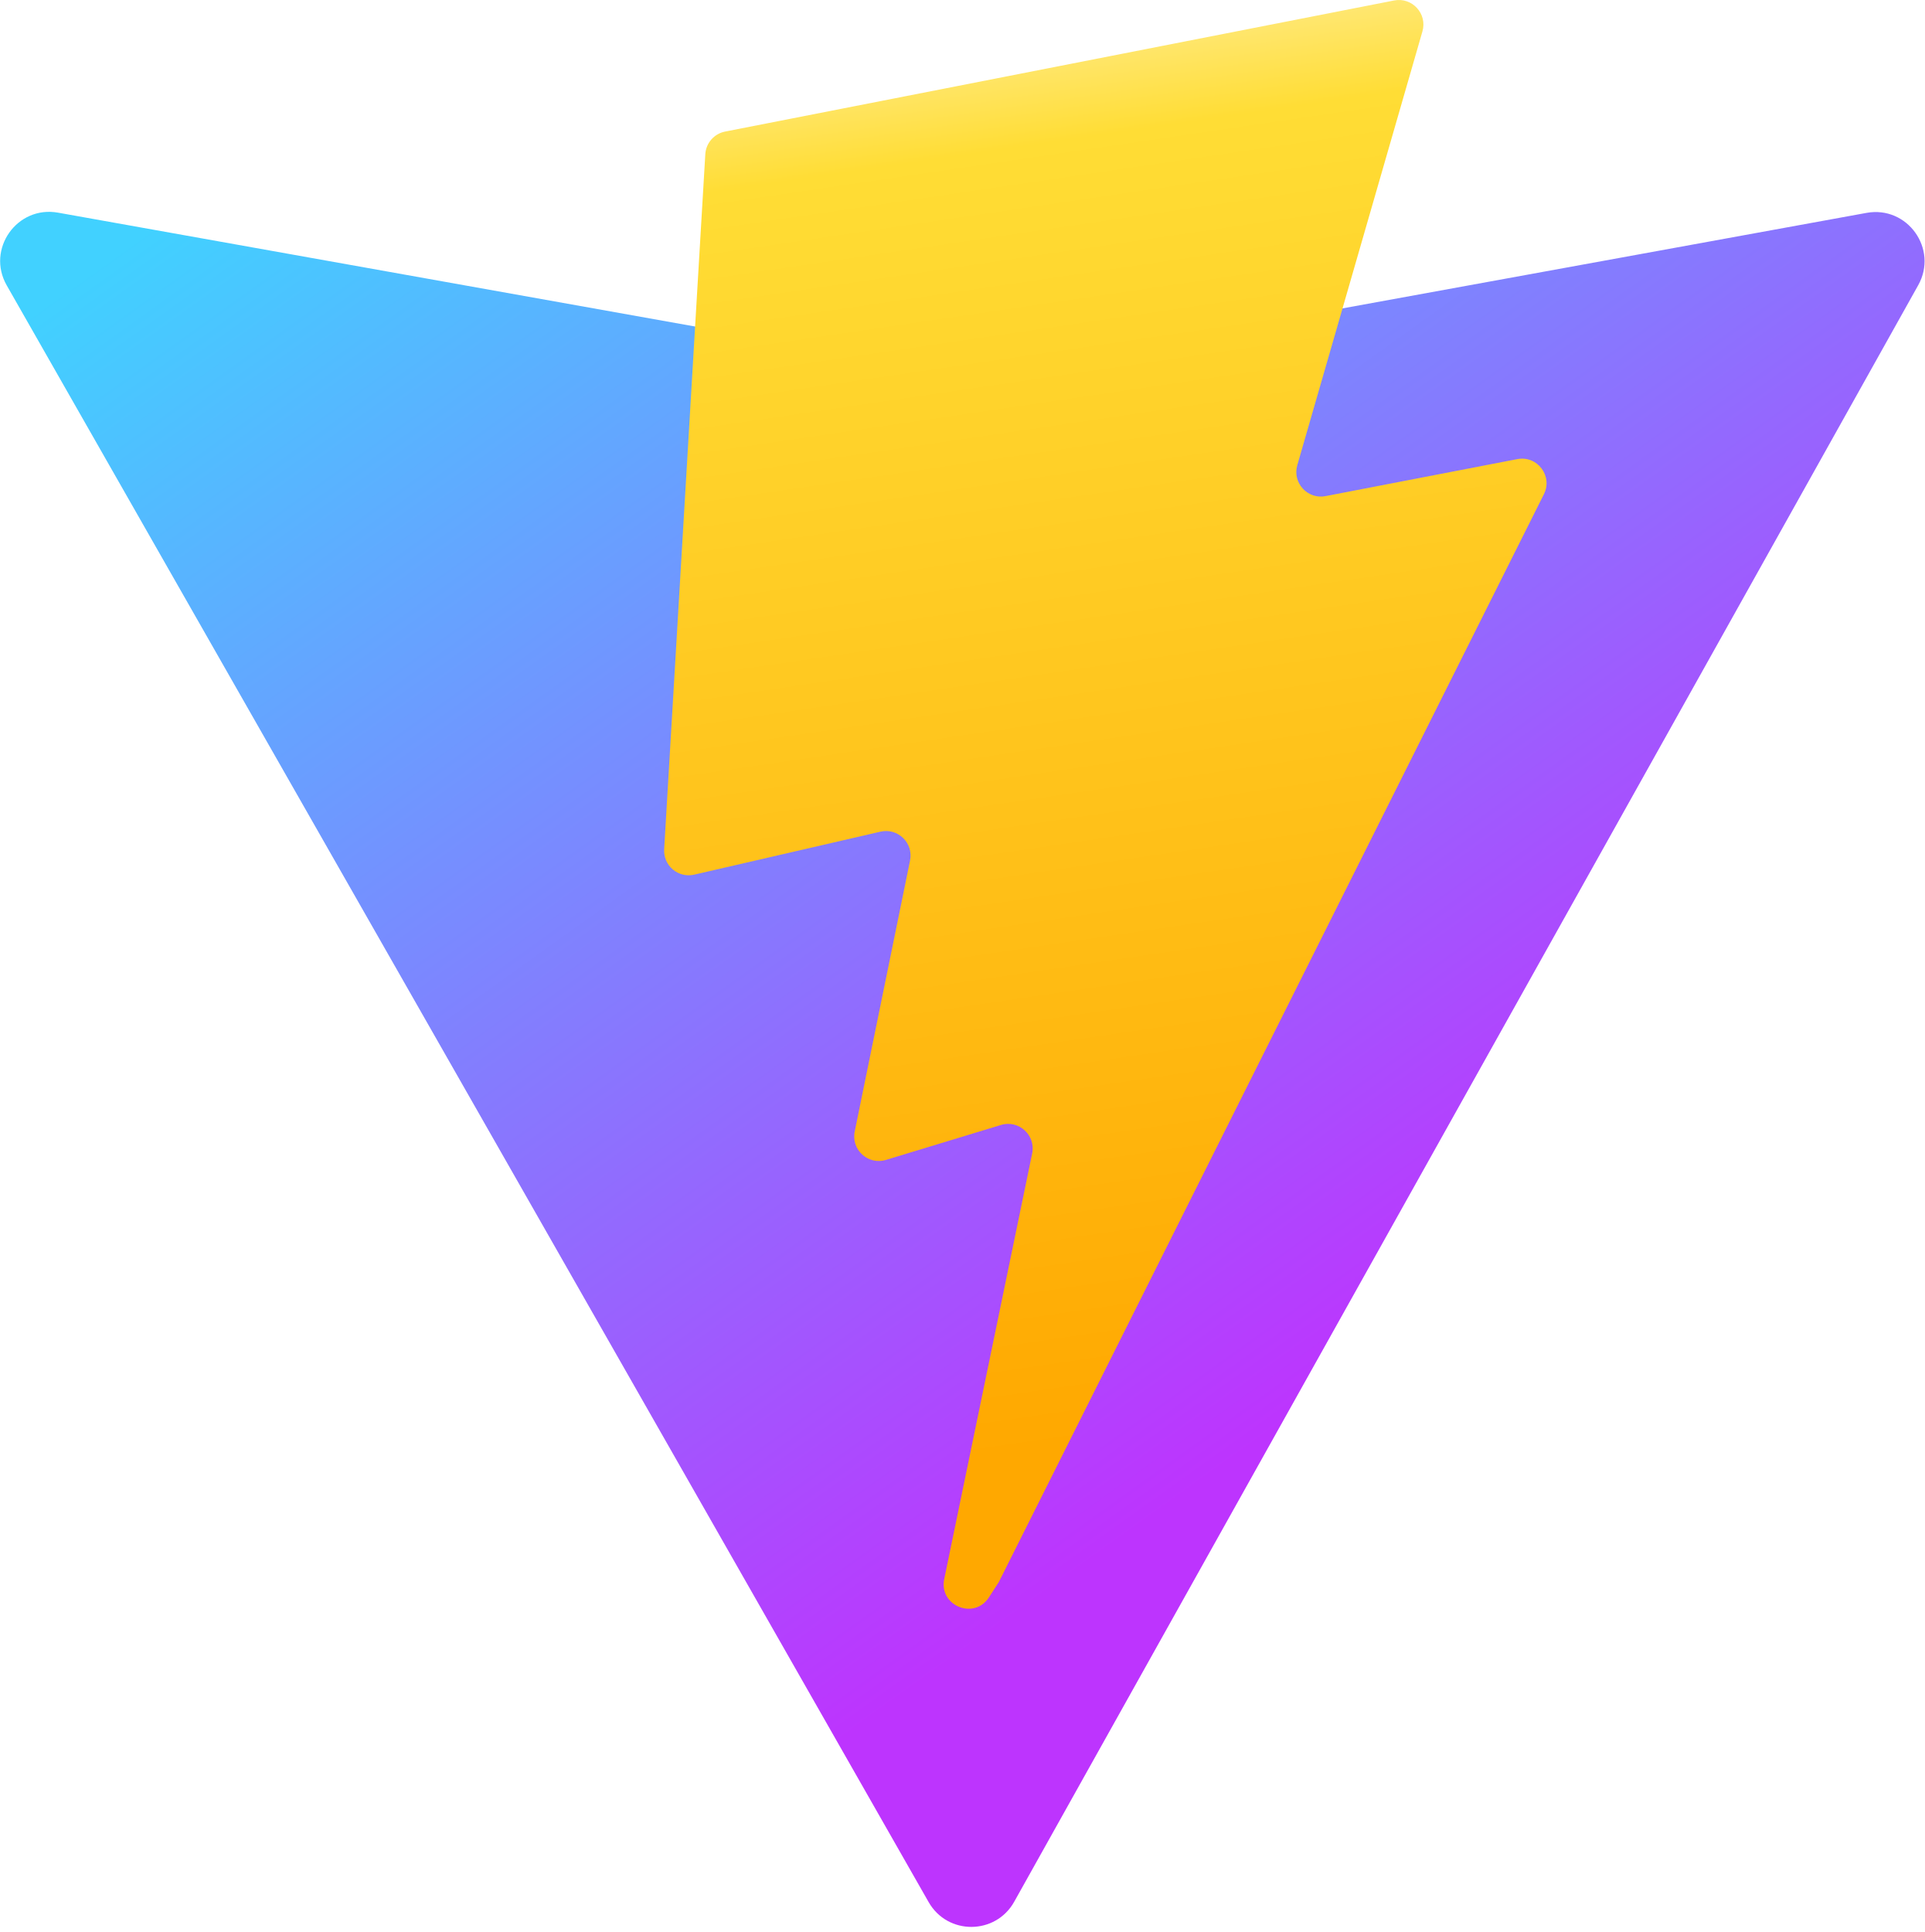
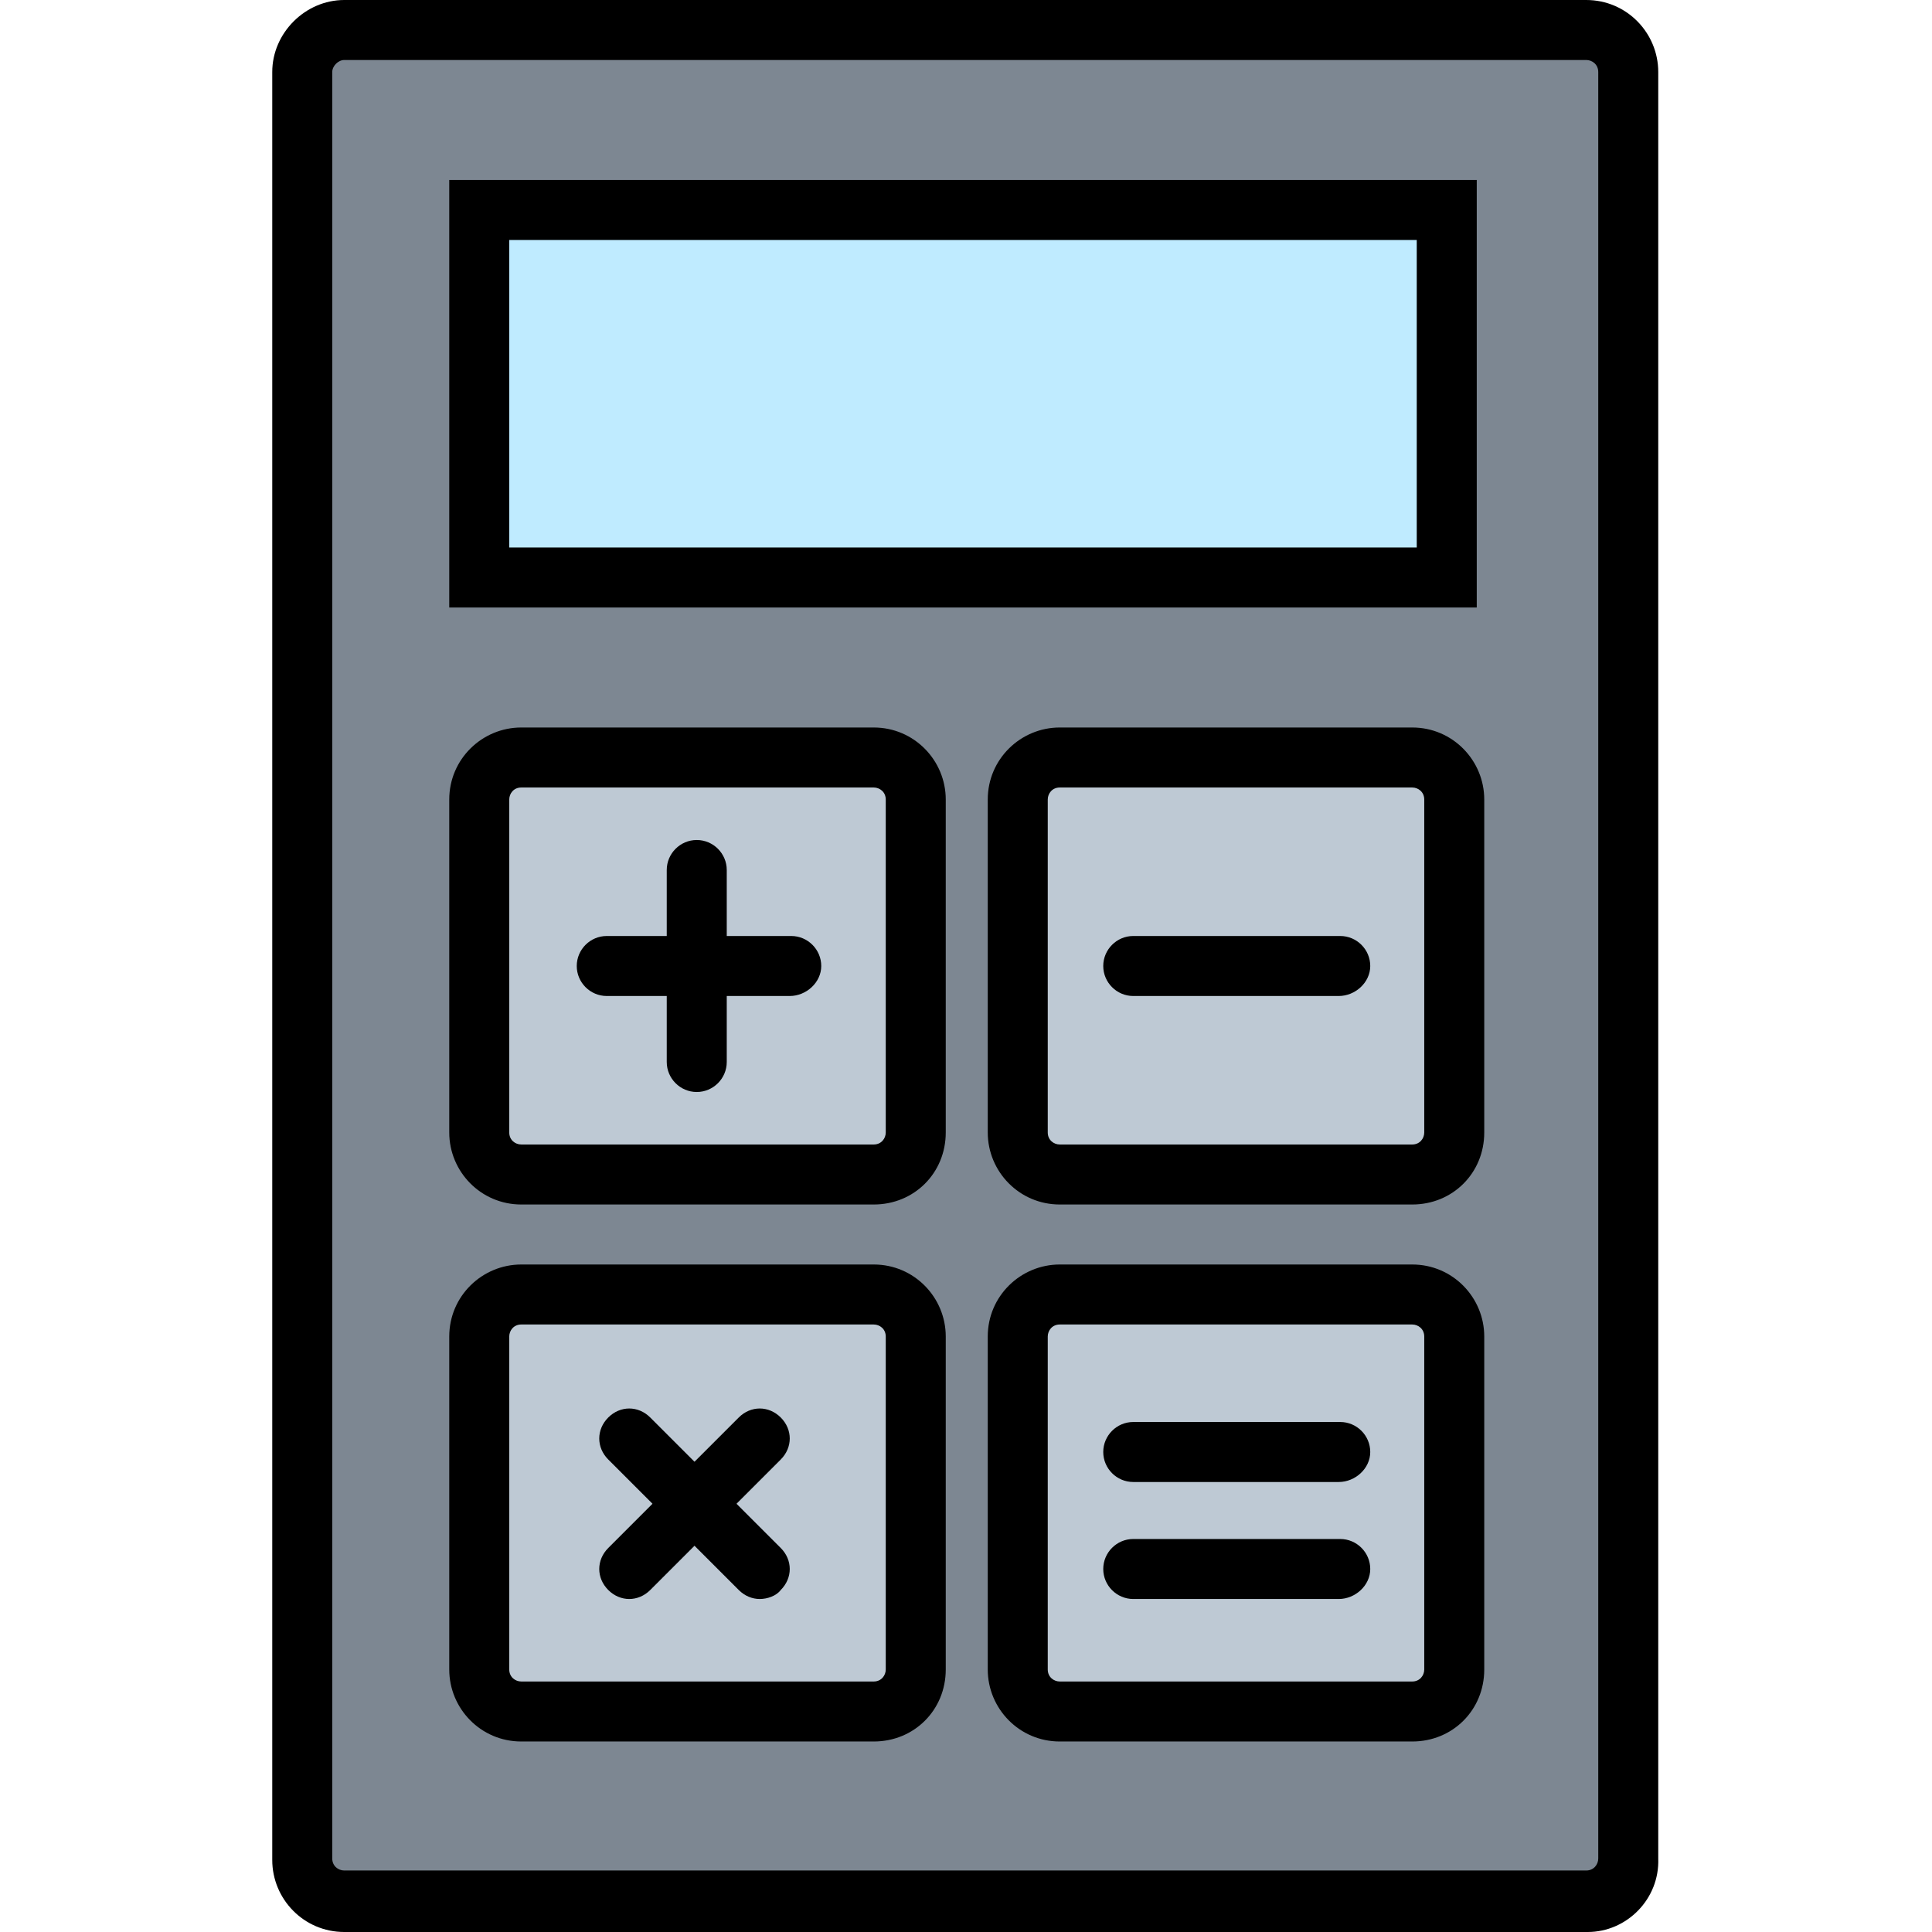
- <svg xmlns="http://www.w3.org/2000/svg" aria-hidden="true" role="img" class="iconify iconify--logos" width="31.88" height="32" preserveAspectRatio="xMidYMid meet" viewBox="0 0 256 257">
-   <defs>
-     <linearGradient id="IconifyId1813088fe1fbc01fb466" x1="-.828%" x2="57.636%" y1="7.652%" y2="78.411%">
-       <stop offset="0%" stop-color="#41D1FF" />
-       <stop offset="100%" stop-color="#BD34FE" />
-     </linearGradient>
-     <linearGradient id="IconifyId1813088fe1fbc01fb467" x1="43.376%" x2="50.316%" y1="2.242%" y2="89.03%">
-       <stop offset="0%" stop-color="#FFEA83" />
-       <stop offset="8.333%" stop-color="#FFDD35" />
-       <stop offset="100%" stop-color="#FFA800" />
-     </linearGradient>
-   </defs>
-   <path fill="url(#IconifyId1813088fe1fbc01fb466)" d="M255.153 37.938L134.897 252.976c-2.483 4.44-8.862 4.466-11.382.048L.875 37.958c-2.746-4.814 1.371-10.646 6.827-9.67l120.385 21.517a6.537 6.537 0 0 0 2.322-.004l117.867-21.483c5.438-.991 9.574 4.796 6.877 9.62Z" />
-   <path fill="url(#IconifyId1813088fe1fbc01fb467)" d="M185.432.063L96.44 17.501a3.268 3.268 0 0 0-2.634 3.014l-5.474 92.456a3.268 3.268 0 0 0 3.997 3.378l24.777-5.718c2.318-.535 4.413 1.507 3.936 3.838l-7.361 36.047c-.495 2.426 1.782 4.5 4.151 3.78l15.304-4.649c2.372-.72 4.652 1.36 4.15 3.788l-11.698 56.621c-.732 3.542 3.979 5.473 5.943 2.437l1.313-2.028l72.516-144.72c1.215-2.423-.88-5.186-3.54-4.672l-25.505 4.922c-2.396.462-4.435-1.77-3.759-4.114l16.646-57.705c.677-2.35-1.37-4.583-3.769-4.113Z" />
+ <svg xmlns="http://www.w3.org/2000/svg" width="800px" height="800px" viewBox="0 0 1024 1024" class="icon" version="1.1">
+   <path d="M182.46 15.901h658.286c12.72 0 22.261 10.335 22.261 22.261v946.882c0 12.72-10.335 22.261-22.261 22.261H182.46c-12.72 0-22.261-10.335-22.261-22.261V38.161C160.199 26.236 170.534 15.901 182.46 15.901z" fill="#7D8792" />
+   <path d="M841.54 1024H182.46c-21.466 0-38.161-17.491-38.161-38.161V38.161C144.298 17.491 161.789 0 182.46 0h658.286c21.466 0 38.161 17.491 38.161 38.161v946.882c0.795 21.466-16.696 38.957-37.366 38.957zM182.46 31.801c-3.18 0-6.36 3.18-6.36 6.36v946.882c0 3.975 3.18 6.36 6.36 6.36h658.286c3.975 0 6.36-3.18 6.36-6.36V38.161c0-3.975-3.18-6.36-6.36-6.36H182.46z" fill="" />
+   <path d="M254.012 111.304h512.795v194.783H254.012z" fill="#BFEBFF" />
+   <path d="M782.708 321.988H238.112V95.404h544.596v226.584z m-512.795-31.801h480.994V127.205H269.913v162.981z" fill="" />
+   <path d="M276.273 401.491h186.832c12.72 0 22.261 10.335 22.261 22.261v176.497c0 12.72-10.335 22.261-22.261 22.261H276.273c-12.72 0-22.261-10.335-22.261-22.261V423.752c0-11.925 9.54-22.261 22.261-22.261z" fill="#BEC9D4" />
+   <path d="M463.106 638.41H276.273c-21.466 0-38.161-17.491-38.161-38.161V423.752c0-21.466 17.491-38.161 38.161-38.161h186.832c21.466 0 38.161 17.491 38.161 38.161v176.497c0 21.466-16.696 38.161-38.161 38.161zM276.273 417.391c-3.975 0-6.36 3.18-6.36 6.36v176.497c0 3.975 3.18 6.36 6.36 6.36h186.832c3.975 0 6.36-3.18 6.36-6.36V423.752c0-3.975-3.18-6.36-6.36-6.36H276.273z" fill="" />
+   <path d="M561.689 401.491H748.522c12.72 0 22.261 10.335 22.261 22.261v176.497c0 12.72-10.335 22.261-22.261 22.261H561.689c-12.72 0-22.261-10.335-22.261-22.261V423.752c0-11.925 9.54-22.261 22.261-22.261z" fill="#BEC9D4" />
+   <path d="M748.522 638.41H561.689c-21.466 0-38.161-17.491-38.161-38.161V423.752c0-21.466 17.491-38.161 38.161-38.161H748.522c21.466 0 38.161 17.491 38.161 38.161v176.497c0 21.466-16.696 38.161-38.161 38.161zM561.689 417.391c-3.975 0-6.36 3.18-6.36 6.36v176.497c0 3.975 3.18 6.36 6.36 6.36H748.522c3.975 0 6.36-3.18 6.36-6.36V423.752c0-3.975-3.18-6.36-6.36-6.36H561.689z" fill="" />
+   <path d="M561.689 686.112H748.522c12.72 0 22.261 10.335 22.261 22.261v176.497c0 12.72-10.335 22.261-22.261 22.261H561.689c-12.72 0-22.261-10.335-22.261-22.261V708.373c0-11.925 9.54-22.261 22.261-22.261z" fill="#BEC9D4" />
+   <path d="M748.522 923.031H561.689c-21.466 0-38.161-17.491-38.161-38.161V708.373c0-21.466 17.491-38.161 38.161-38.161H748.522c21.466 0 38.161 17.491 38.161 38.161v176.497c0 21.466-16.696 38.161-38.161 38.161zM561.689 702.012c-3.975 0-6.36 3.18-6.36 6.36v176.497c0 3.975 3.18 6.36 6.36 6.36H748.522c3.975 0 6.36-3.18 6.36-6.36V708.373c0-3.975-3.18-6.36-6.36-6.36H561.689z" fill="" />
+   <path d="M276.273 686.112h186.832c12.72 0 22.261 10.335 22.261 22.261v176.497c0 12.72-10.335 22.261-22.261 22.261H276.273c-12.72 0-22.261-10.335-22.261-22.261V708.373c0-11.925 9.54-22.261 22.261-22.261z" fill="#BEC9D4" />
+   <path d="M463.106 923.031H276.273c-21.466 0-38.161-17.491-38.161-38.161V708.373c0-21.466 17.491-38.161 38.161-38.161h186.832c21.466 0 38.161 17.491 38.161 38.161v176.497c0 21.466-16.696 38.161-38.161 38.161zM276.273 702.012c-3.975 0-6.36 3.18-6.36 6.36v176.497c0 3.975 3.18 6.36 6.36 6.36h186.832c3.975 0 6.36-3.18 6.36-6.36V708.373c0-3.975-3.18-6.36-6.36-6.36H276.273zM369.292 578.783c-8.745 0-15.901-7.155-15.901-15.901V461.118c0-8.745 7.155-15.901 15.901-15.901s15.901 7.155 15.901 15.901v101.764c0 8.745-7.155 15.901-15.901 15.901z" fill="" />
+   <path d="M418.584 527.901H321.59c-8.745 0-15.901-7.155-15.901-15.901s7.155-15.901 15.901-15.901h97.789c8.745 0 15.901 7.155 15.901 15.901s-7.95 15.901-16.696 15.901z" fill="" />
+   <path d="M402.683 847.503c-3.975 0-7.95-1.59-11.13-4.77l-69.168-69.168c-6.36-6.36-6.36-15.901 0-22.261 6.36-6.36 15.901-6.36 22.261 0l69.168 69.168c6.36 6.36 6.36 15.901 0 22.261-2.385 3.18-7.155 4.77-11.13 4.77z" fill="" />
+   <path d="M333.516 847.503c-3.975 0-7.95-1.59-11.13-4.77-6.36-6.36-6.36-15.901 0-22.261l69.168-69.168c6.36-6.36 15.901-6.36 22.261 0 6.36 6.36 6.36 15.901 0 22.261l-69.168 69.168c-3.18 3.18-7.155 4.77-11.13 4.77z" fill="" />
+   <path d="M709.565 527.901H600.646c-8.745 0-15.901-7.155-15.901-15.901s7.155-15.901 15.901-15.901h109.714c8.745 0 15.901 7.155 15.901 15.901s-7.95 15.901-16.696 15.901z" fill="" />
+   <path d="M709.565 785.491H600.646c-8.745 0-15.901-7.155-15.901-15.901s7.155-15.901 15.901-15.901h109.714c8.745 0 15.901 7.155 15.901 15.901s-7.95 15.901-16.696 15.901z" fill="" />
+   <path d="M709.565 847.503H600.646c-8.745 0-15.901-7.155-15.901-15.901s7.155-15.901 15.901-15.901h109.714c8.745 0 15.901 7.155 15.901 15.901s-7.95 15.901-16.696 15.901z" fill="" />
</svg>
